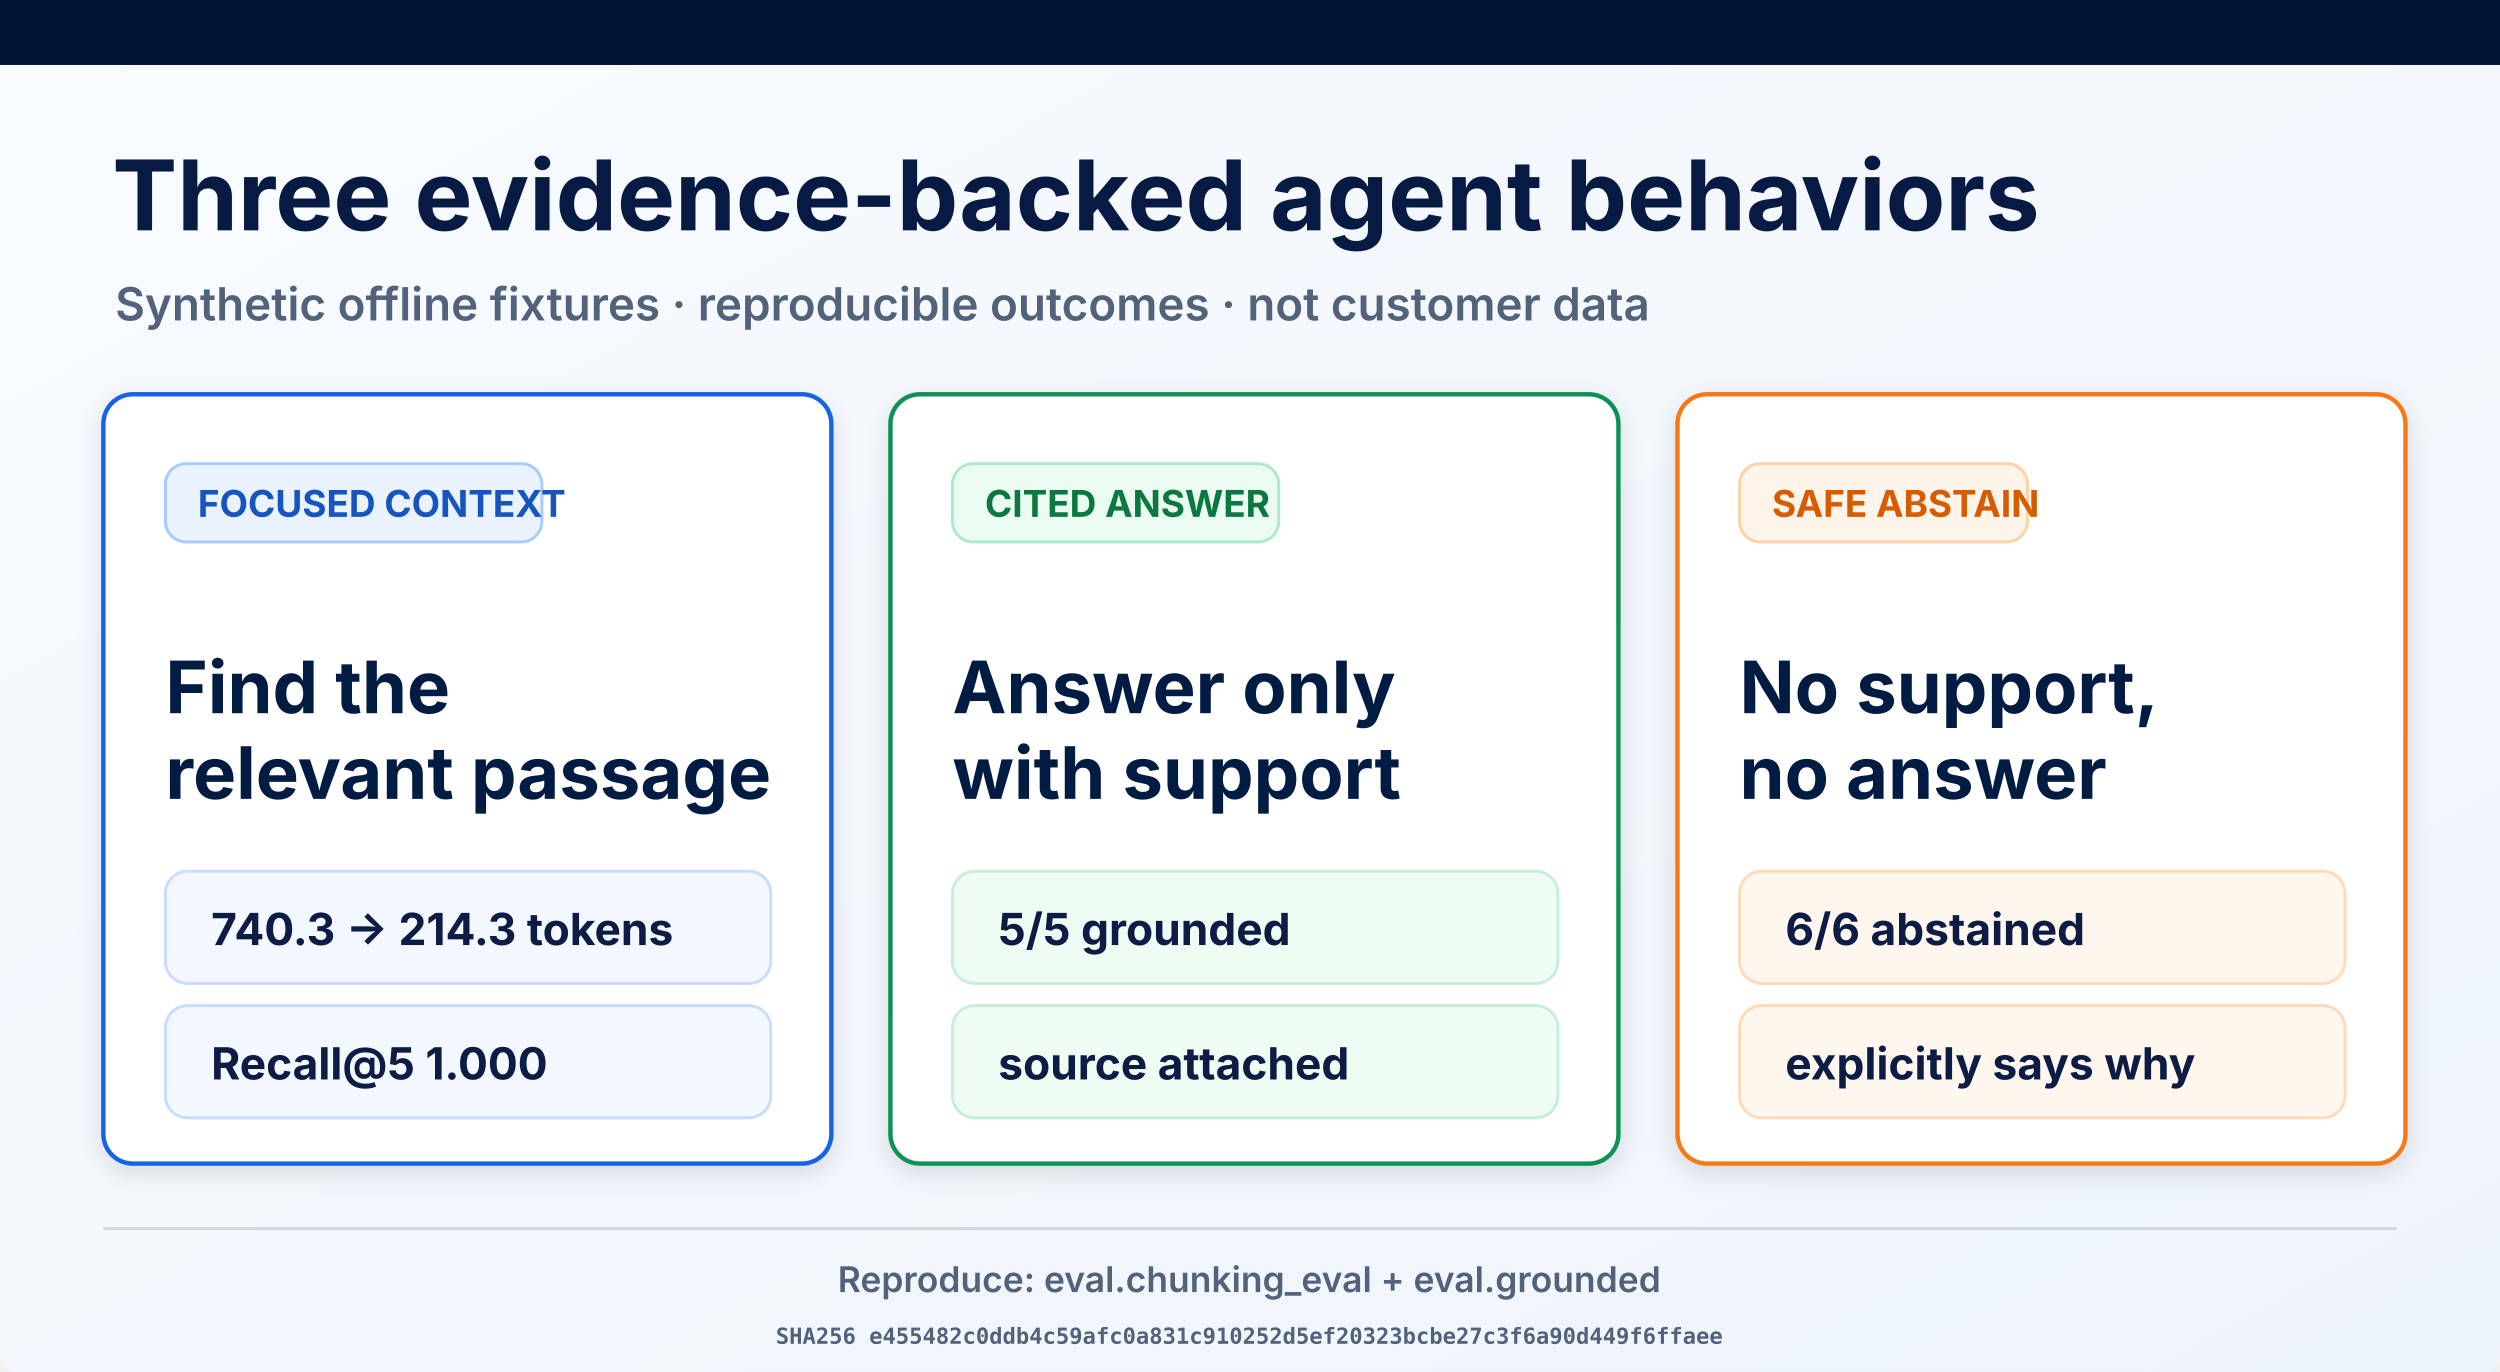
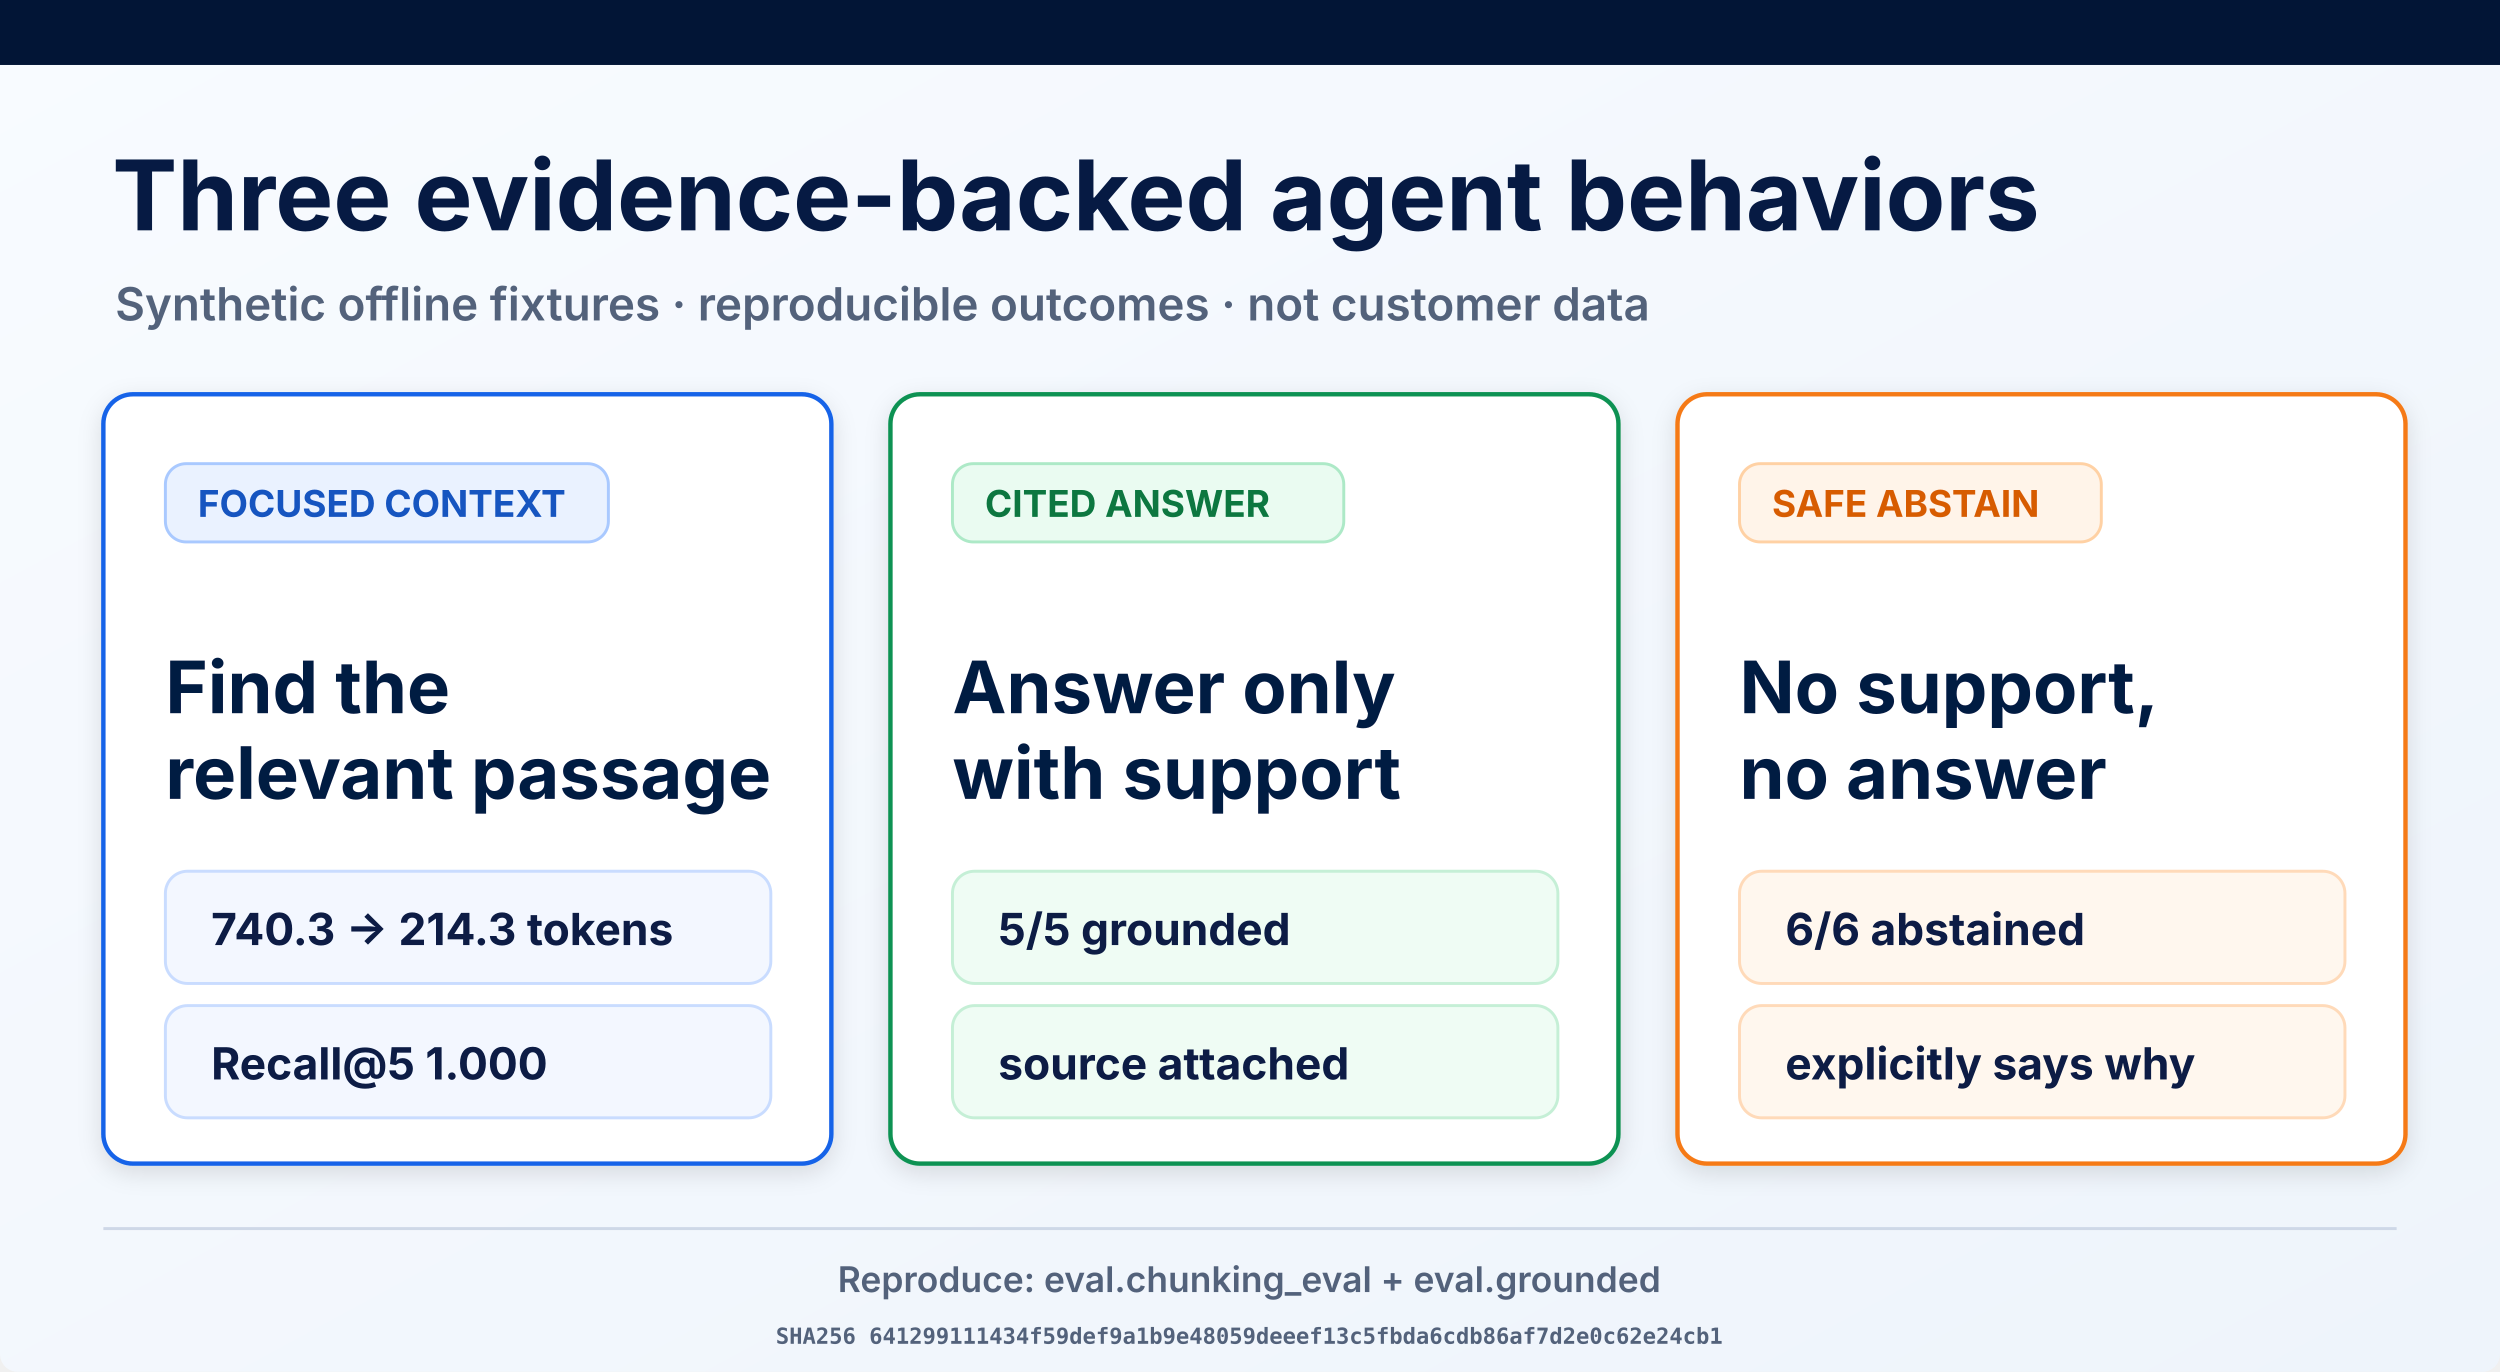
<svg xmlns="http://www.w3.org/2000/svg" width="1693" height="929" viewBox="0 0 1693 929" role="img" aria-labelledby="title desc">
  <defs>
    <linearGradient id="page" x1="0" y1="0" x2="1" y2="1">
      <stop offset="0" stop-color="#f8fbff" />
      <stop offset="1" stop-color="#eef4fb" />
    </linearGradient>
    <filter id="shadow" x="-10%" y="-10%" width="120%" height="130%">
      <feDropShadow dx="0" dy="5" stdDeviation="8" flood-opacity=".12" />
    </filter>
  </defs>
  <rect width="1693" height="929" rx="12" fill="url(#page)" />
  <rect width="1693" height="44" fill="#021536" />
  <text x="76" y="156" font-family="Inter, Arial, sans-serif" font-size="66" font-weight="700" fill="#061a43">Three evidence-backed agent behaviors</text>
  <text x="78" y="217" font-family="Inter, Arial, sans-serif" font-size="31" font-weight="600" fill="#53627b">Synthetic offline fixtures · reproducible outcomes · not customer data</text>
  <g filter="url(#shadow)">
    <rect x="70" y="267" width="493" height="521" rx="20" fill="#fff" stroke="#1763e8" stroke-width="3" />
-     <rect x="112" y="314" width="255" height="53" rx="14" fill="#eaf2ff" stroke="#a9c9ff" stroke-width="2" />
+     <rect x="112" y="314" width="300" height="53" rx="14" fill="#eaf2ff" stroke="#a9c9ff" stroke-width="2" />
    <text x="134" y="350" font-family="Inter, Arial, sans-serif" font-size="25" font-weight="700" fill="#1554c0">FOCUSED CONTEXT</text>
    <text x="112" y="483" font-family="Inter, Arial, sans-serif" font-size="49" font-weight="700" fill="#061a43">Find the</text>
    <text x="112" y="541" font-family="Inter, Arial, sans-serif" font-size="49" font-weight="700" fill="#061a43">relevant passage</text>
    <rect x="112" y="590" width="410" height="76" rx="15" fill="#f3f7ff" stroke="#c9dcff" stroke-width="2" />
    <text x="143" y="640" font-family="Inter, Arial, sans-serif" font-size="30" font-weight="700" fill="#0a1b44">740.3 → 214.3 tokens</text>
    <rect x="112" y="681" width="410" height="76" rx="15" fill="#f3f7ff" stroke="#c9dcff" stroke-width="2" />
    <text x="143" y="731" font-family="Inter, Arial, sans-serif" font-size="30" font-weight="700" fill="#0a1b44">Recall@5 1.000</text>
  </g>
  <g filter="url(#shadow)">
    <rect x="603" y="267" width="493" height="521" rx="20" fill="#fff" stroke="#109252" stroke-width="3" />
-     <rect x="645" y="314" width="221" height="53" rx="14" fill="#eafbf1" stroke="#ade9c7" stroke-width="2" />
+     <rect x="645" y="314" width="265" height="53" rx="14" fill="#eafbf1" stroke="#ade9c7" stroke-width="2" />
    <text x="667" y="350" font-family="Inter, Arial, sans-serif" font-size="25" font-weight="700" fill="#08773f">CITED ANSWER</text>
    <text x="645" y="483" font-family="Inter, Arial, sans-serif" font-size="49" font-weight="700" fill="#061a43">Answer only</text>
    <text x="645" y="541" font-family="Inter, Arial, sans-serif" font-size="49" font-weight="700" fill="#061a43">with support</text>
    <rect x="645" y="590" width="410" height="76" rx="15" fill="#effcf4" stroke="#c5efd6" stroke-width="2" />
    <text x="676" y="640" font-family="Inter, Arial, sans-serif" font-size="30" font-weight="700" fill="#0a1b44">5/5 grounded</text>
    <rect x="645" y="681" width="410" height="76" rx="15" fill="#effcf4" stroke="#c5efd6" stroke-width="2" />
    <text x="676" y="731" font-family="Inter, Arial, sans-serif" font-size="30" font-weight="700" fill="#0a1b44">source attached</text>
  </g>
  <g filter="url(#shadow)">
    <rect x="1136" y="267" width="493" height="521" rx="20" fill="#fff" stroke="#f57a19" stroke-width="3" />
-     <rect x="1178" y="314" width="195" height="53" rx="14" fill="#fff4e9" stroke="#ffd1a4" stroke-width="2" />
+     <rect x="1178" y="314" width="245" height="53" rx="14" fill="#fff4e9" stroke="#ffd1a4" stroke-width="2" />
    <text x="1200" y="350" font-family="Inter, Arial, sans-serif" font-size="25" font-weight="700" fill="#d75c06">SAFE ABSTAIN</text>
    <text x="1178" y="483" font-family="Inter, Arial, sans-serif" font-size="49" font-weight="700" fill="#061a43">No support,</text>
    <text x="1178" y="541" font-family="Inter, Arial, sans-serif" font-size="49" font-weight="700" fill="#061a43">no answer</text>
    <rect x="1178" y="590" width="410" height="76" rx="15" fill="#fff7ee" stroke="#ffdab9" stroke-width="2" />
    <text x="1209" y="640" font-family="Inter, Arial, sans-serif" font-size="30" font-weight="700" fill="#0a1b44">6/6 abstained</text>
    <rect x="1178" y="681" width="410" height="76" rx="15" fill="#fff7ee" stroke="#ffdab9" stroke-width="2" />
    <text x="1209" y="731" font-family="Inter, Arial, sans-serif" font-size="30" font-weight="700" fill="#0a1b44">explicitly says why</text>
  </g>
  <line x1="70" y1="832" x2="1623" y2="832" stroke="#ced8e7" stroke-width="2" />
  <text x="846" y="875" text-anchor="middle" font-family="Inter, Arial, sans-serif" font-size="24" font-weight="600" fill="#53627b">Reproduce: eval.chunking_eval + eval.grounded</text>
-   <text x="846" y="910" text-anchor="middle" font-family="ui-monospace, monospace" font-size="15" font-weight="600" fill="#53627b">SHA256 e455482c0ddb4c59afc0a831c910252d5ef20323bcbe27c3f6a90d449f6ffaee</text>
+   <text x="846" y="910" text-anchor="middle" font-family="ui-monospace, monospace" font-size="15" font-weight="600" fill="#53627b">SHA256 641299111434f59def9a1b9e48059deeef13c5fbda6cdb86af7d2e0c62e24cb1</text>
</svg>
